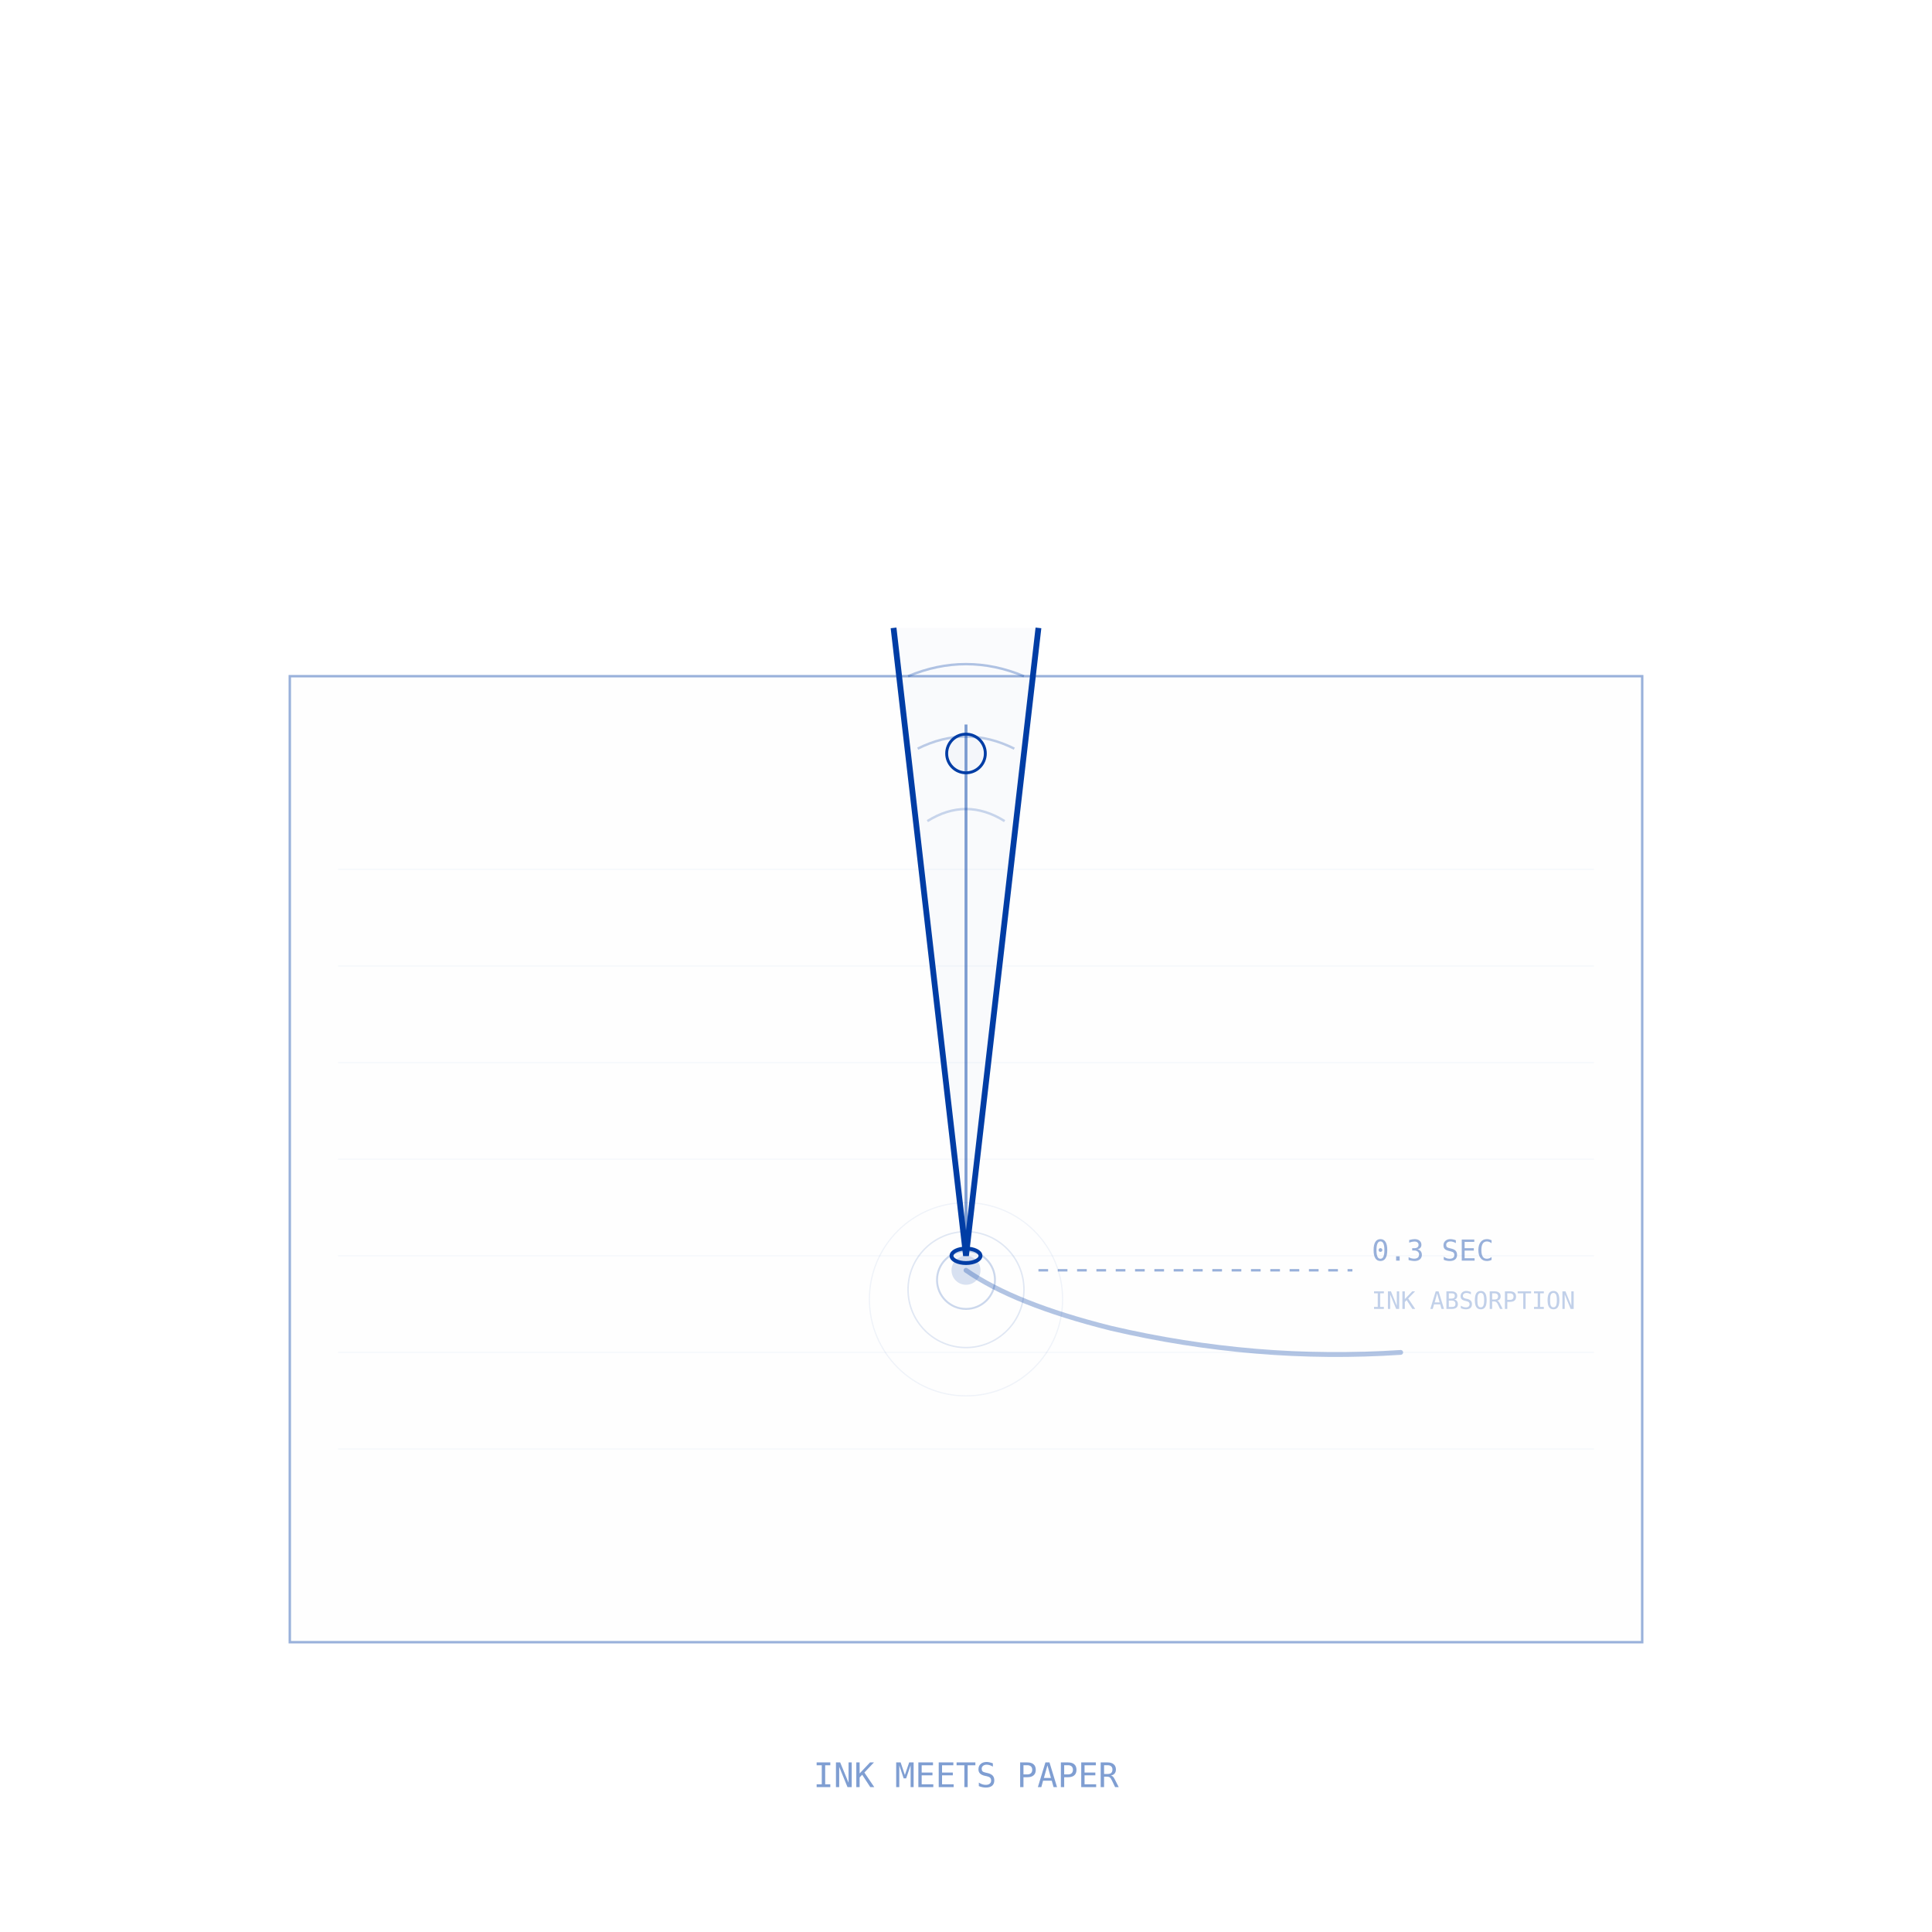
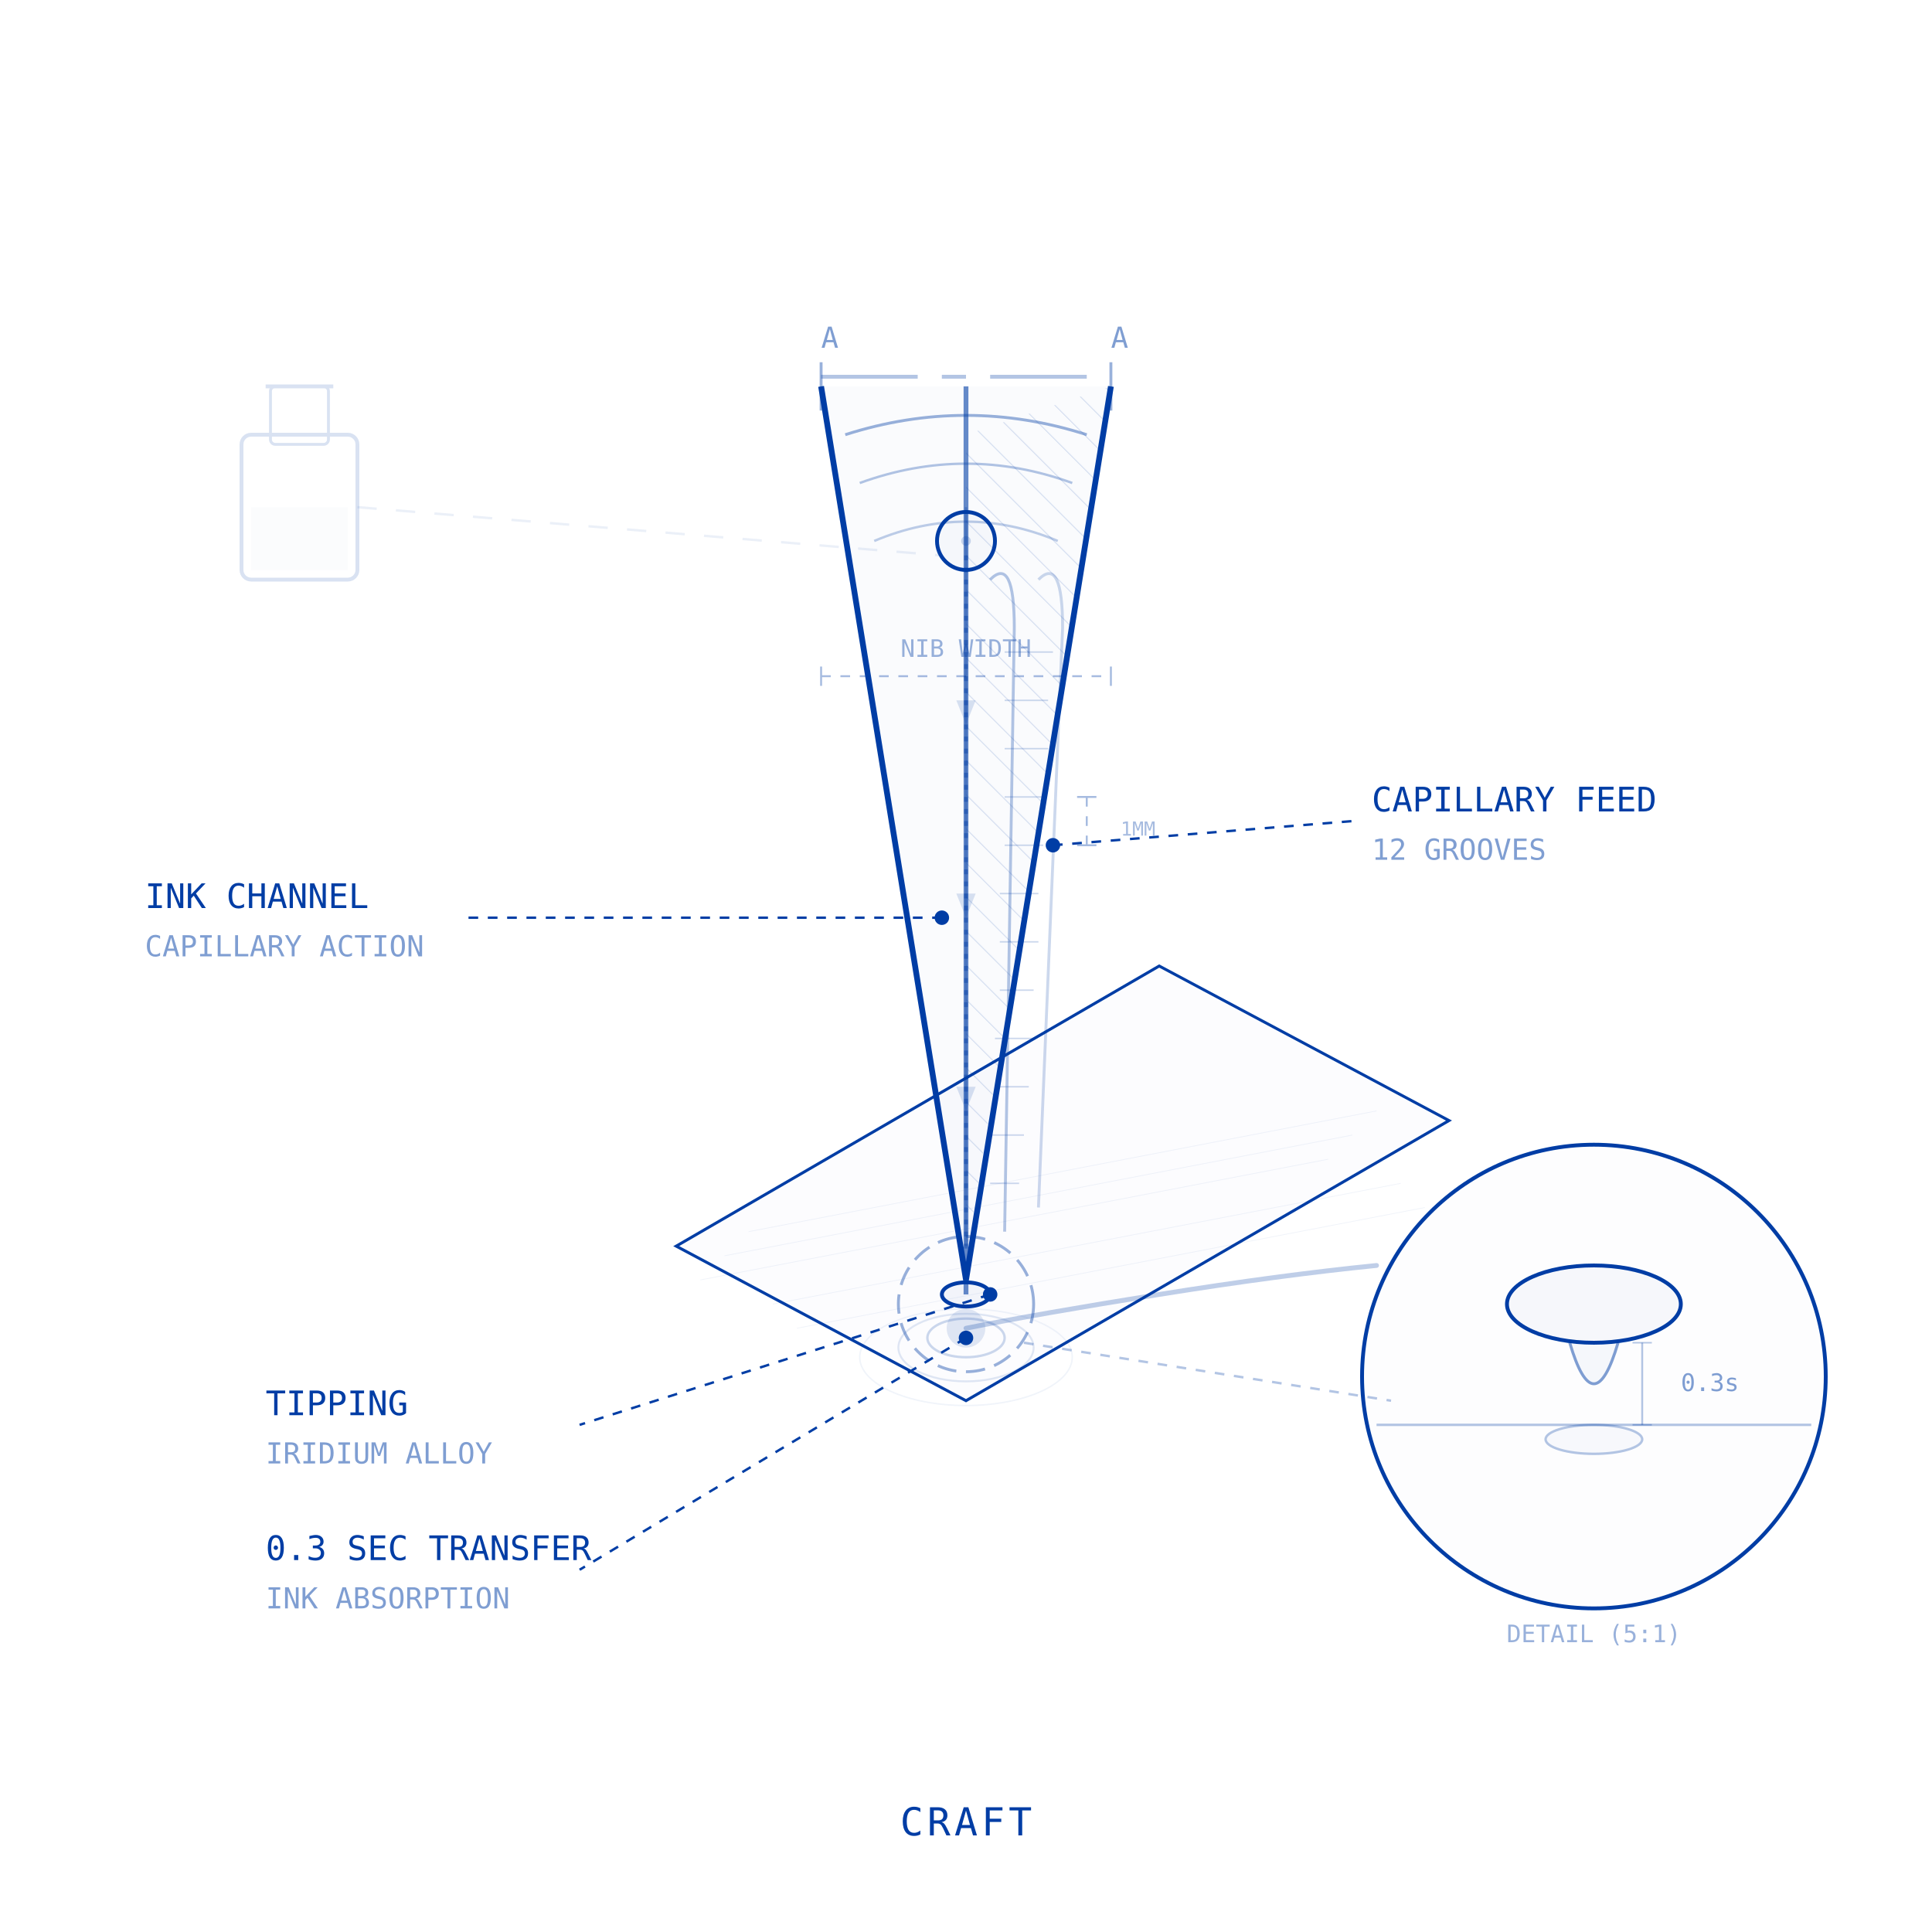
<svg xmlns="http://www.w3.org/2000/svg" viewBox="0 0 400 400" fill="none">
-   <rect x="60" y="140" width="280" height="200" rx="0" stroke="#003DA5" stroke-width="0.5" fill="rgba(0,61,165,0.01)" opacity="0.4" />
-   <g stroke="#003DA5" stroke-width="0.15" opacity="0.06">
-     <line x1="70" y1="180" x2="330" y2="180" />
-     <line x1="70" y1="200" x2="330" y2="200" />
-     <line x1="70" y1="220" x2="330" y2="220" />
-     <line x1="70" y1="240" x2="330" y2="240" />
-     <line x1="70" y1="260" x2="330" y2="260" />
-     <line x1="70" y1="280" x2="330" y2="280" />
-     <line x1="70" y1="300" x2="330" y2="300" />
+   <defs>
+     <pattern id="craft-section-hatch" width="5" height="5" patternUnits="userSpaceOnUse" patternTransform="rotate(-45)">
+       <line x1="0" y1="0" x2="0" y2="5" stroke="#003DA5" stroke-width="0.4" opacity="0.15" />
+     </pattern>
+     <clipPath id="craft-inset-clip">
+       <circle cx="330" cy="285" r="48" />
+     </clipPath>
+   </defs>
+   <g>
+     <path d="M170,80 L200,265 L230,80" stroke="#003DA5" stroke-width="1.2" fill="rgba(0,61,165,0.02)" />
+     <path d="M175,90 Q200,82 225,90" stroke="#003DA5" stroke-width="0.6" fill="none" opacity="0.4" />
+     <path d="M178,100 Q200,92 222,100" stroke="#003DA5" stroke-width="0.5" fill="none" opacity="0.3" />
+     <path d="M181,112 Q200,104 219,112" stroke="#003DA5" stroke-width="0.5" fill="none" opacity="0.25" />
+     <path d="M200,90 L200,260 L230,80 Z" fill="url(#craft-section-hatch)" stroke="none" />
+     <line x1="200" y1="80" x2="200" y2="268" stroke="#003DA5" stroke-width="1" opacity="0.6" />
+     <line x1="200" y1="105" x2="200" y2="258" stroke="#003DA5" stroke-width="0.5" opacity="0.3" />
+     <circle cx="200" cy="112" r="6" stroke="#003DA5" stroke-width="0.8" fill="rgba(0,61,165,0.02)" />
+     <circle cx="200" cy="112" r="1" fill="#003DA5" opacity="0.2" />
+     <ellipse cx="200" cy="268" rx="5" ry="2.5" stroke="#003DA5" stroke-width="0.8" fill="rgba(0,61,165,0.04)" />
  </g>
  <g>
-     <path d="M185,130 L200,260 L215,130" stroke="#003DA5" stroke-width="1.2" fill="rgba(0,61,165,0.02)" />
-     <path d="M188,140 Q200,135 212,140" stroke="#003DA5" stroke-width="0.5" fill="none" opacity="0.3" />
-     <path d="M190,155 Q200,150 210,155" stroke="#003DA5" stroke-width="0.5" fill="none" opacity="0.25" />
-     <path d="M192,170 Q200,165 208,170" stroke="#003DA5" stroke-width="0.5" fill="none" opacity="0.2" />
-     <line x1="200" y1="150" x2="200" y2="255" stroke="#003DA5" stroke-width="0.6" opacity="0.5" />
-     <circle cx="200" cy="156" r="4" stroke="#003DA5" stroke-width="0.6" fill="rgba(0,61,165,0.02)" />
-     <ellipse cx="200" cy="260" rx="3" ry="1.5" stroke="#003DA5" stroke-width="0.8" fill="rgba(0,61,165,0.04)" />
+     <line x1="200" y1="115" x2="200" y2="260" stroke="#003DA5" stroke-width="0.8" opacity="0.4" stroke-dasharray="1 1.5" />
+     <path d="M205,120 Q210,115 210,130 L208,255" stroke="#003DA5" stroke-width="0.6" fill="none" opacity="0.3" />
+     <path d="M215,120 Q220,115 220,130 L215,250" stroke="#003DA5" stroke-width="0.6" fill="none" opacity="0.2" />
+     <g stroke="#003DA5" stroke-width="0.3" opacity="0.2">
+       <line x1="208" y1="135" x2="218" y2="135" />
+       <line x1="208" y1="145" x2="217" y2="145" />
+       <line x1="208" y1="155" x2="217" y2="155" />
+       <line x1="208" y1="165" x2="216" y2="165" />
+       <line x1="208" y1="175" x2="216" y2="175" />
+       <line x1="207" y1="185" x2="215" y2="185" />
+       <line x1="207" y1="195" x2="215" y2="195" />
+       <line x1="207" y1="205" x2="214" y2="205" />
+       <line x1="206" y1="215" x2="214" y2="215" />
+       <line x1="206" y1="225" x2="213" y2="225" />
+       <line x1="205" y1="235" x2="212" y2="235" />
+       <line x1="205" y1="245" x2="211" y2="245" />
+     </g>
+     <g fill="#003DA5" opacity="0.15">
+       <polygon points="200,150 198,145 202,145" />
+       <polygon points="200,190 198,185 202,185" />
+       <polygon points="200,230 198,225 202,225" />
+     </g>
  </g>
  <g>
-     <circle cx="200" cy="263" r="3" fill="#003DA5" opacity="0.15" />
-     <circle cx="200" cy="265" r="6" stroke="#003DA5" stroke-width="0.4" fill="none" opacity="0.2" />
-     <circle cx="200" cy="267" r="12" stroke="#003DA5" stroke-width="0.3" fill="none" opacity="0.12" />
-     <circle cx="200" cy="269" r="20" stroke="#003DA5" stroke-width="0.25" fill="none" opacity="0.06" />
-     <path d="M200,263 Q210,270 230,275 Q260,282 290,280" stroke="#003DA5" stroke-width="1" fill="none" opacity="0.3" stroke-linecap="round" />
+     <polygon points="200,290 300,232 240,200 140,258" stroke="#003DA5" stroke-width="0.6" fill="rgba(0,61,165,0.015)" />
+     <g stroke="#003DA5" stroke-width="0.15" opacity="0.06">
+       <line x1="155" y1="255" x2="285" y2="230" />
+       <line x1="150" y1="260" x2="280" y2="235" />
+       <line x1="145" y1="265" x2="275" y2="240" />
+       <line x1="160" y1="270" x2="290" y2="245" />
+       <line x1="165" y1="275" x2="295" y2="250" />
+     </g>
+     <circle cx="200" cy="275" r="4" fill="#003DA5" opacity="0.12" />
+     <ellipse cx="200" cy="277" rx="8" ry="4" stroke="#003DA5" stroke-width="0.5" fill="none" opacity="0.2" />
+     <ellipse cx="200" cy="279" rx="14" ry="7" stroke="#003DA5" stroke-width="0.4" fill="none" opacity="0.12" />
+     <ellipse cx="200" cy="281" rx="22" ry="10" stroke="#003DA5" stroke-width="0.3" fill="none" opacity="0.06" />
+     <path d="M200,275 Q215,272 240,268 Q265,264 285,262" stroke="#003DA5" stroke-width="1" fill="none" opacity="0.25" stroke-linecap="round" />
  </g>
-   <g opacity="0.4">
-     <line x1="215" y1="263" x2="280" y2="263" stroke="#003DA5" stroke-width="0.5" stroke-dasharray="2 2" />
-     <text x="284" y="261" font-family="'VT323', monospace" font-size="6" fill="#003DA5">
-       0.3 SEC
+   <g>
+     <circle cx="200" cy="270" r="14" stroke="#003DA5" stroke-width="0.6" stroke-dasharray="4 2" fill="none" opacity="0.4" />
+     <line x1="212" y1="278" x2="288" y2="290" stroke="#003DA5" stroke-width="0.5" stroke-dasharray="2 2" opacity="0.3" />
+     <circle cx="330" cy="285" r="48" stroke="#003DA5" stroke-width="0.8" fill="rgba(0,61,165,0.01)" />
+     <g clip-path="url(#craft-inset-clip)">
+       <ellipse cx="330" cy="270" rx="18" ry="8" stroke="#003DA5" stroke-width="0.8" fill="rgba(0,61,165,0.03)" />
+       <line x1="285" y1="295" x2="375" y2="295" stroke="#003DA5" stroke-width="0.5" opacity="0.3" />
+       <path d="M325,278 Q330,295 335,278" stroke="#003DA5" stroke-width="0.6" fill="rgba(0,61,165,0.06)" opacity="0.5" />
+       <ellipse cx="330" cy="298" rx="10" ry="3" stroke="#003DA5" stroke-width="0.5" fill="rgba(0,61,165,0.08)" opacity="0.3" />
+       <line x1="340" y1="278" x2="340" y2="295" stroke="#003DA5" stroke-width="0.4" opacity="0.3" />
+       <line x1="338" y1="278" x2="342" y2="278" stroke="#003DA5" stroke-width="0.3" opacity="0.3" />
+       <line x1="338" y1="295" x2="342" y2="295" stroke="#003DA5" stroke-width="0.3" opacity="0.3" />
+       <text x="348" y="288" font-family="'VT323', monospace" font-size="5" fill="#003DA5" opacity="0.5">
+         0.3s
+       </text>
+     </g>
+     <text x="330" y="340" font-family="'VT323', monospace" font-size="5" fill="#003DA5" text-anchor="middle" opacity="0.4">
+       DETAIL (5:1)
    </text>
-     <text x="284" y="271" font-family="'VT323', monospace" font-size="5" fill="#003DA5" opacity="0.6">
+   </g>
+   <g opacity="0.15">
+     <rect x="50" y="90" width="24" height="30" rx="2" stroke="#003DA5" stroke-width="0.8" fill="none" />
+     <rect x="56" y="80" width="12" height="12" rx="1" stroke="#003DA5" stroke-width="0.6" fill="none" />
+     <rect x="52" y="105" width="20" height="13" fill="rgba(0,61,165,0.1)" stroke="none" />
+     <line x1="55" y1="80" x2="69" y2="80" stroke="#003DA5" stroke-width="0.8" />
+   </g>
+   <line x1="74" y1="105" x2="195" y2="115" stroke="#003DA5" stroke-width="0.5" stroke-dasharray="4 4" opacity="0.08" />
+   <g>
+     <line x1="218" y1="175" x2="280" y2="170" stroke="#003DA5" stroke-width="0.5" stroke-dasharray="2 2" />
+     <circle cx="218" cy="175" r="1.5" fill="#003DA5" />
+     <text x="284" y="168" font-family="'VT323', monospace" font-size="7" fill="#003DA5">
+       CAPILLARY FEED
+     </text>
+     <text x="284" y="178" font-family="'VT323', monospace" font-size="6" fill="#003DA5" opacity="0.5">
+       12 GROOVES
+     </text>
+     <line x1="195" y1="190" x2="95" y2="190" stroke="#003DA5" stroke-width="0.5" stroke-dasharray="2 2" />
+     <circle cx="195" cy="190" r="1.5" fill="#003DA5" />
+     <text x="30" y="188" font-family="'VT323', monospace" font-size="7" fill="#003DA5">
+       INK CHANNEL
+     </text>
+     <text x="30" y="198" font-family="'VT323', monospace" font-size="6" fill="#003DA5" opacity="0.5">
+       CAPILLARY ACTION
+     </text>
+     <line x1="205" y1="268" x2="120" y2="295" stroke="#003DA5" stroke-width="0.5" stroke-dasharray="2 2" />
+     <circle cx="205" cy="268" r="1.5" fill="#003DA5" />
+     <text x="55" y="293" font-family="'VT323', monospace" font-size="7" fill="#003DA5">
+       TIPPING
+     </text>
+     <text x="55" y="303" font-family="'VT323', monospace" font-size="6" fill="#003DA5" opacity="0.5">
+       IRIDIUM ALLOY
+     </text>
+     <line x1="200" y1="277" x2="120" y2="325" stroke="#003DA5" stroke-width="0.5" stroke-dasharray="2 2" />
+     <circle cx="200" cy="277" r="1.5" fill="#003DA5" />
+     <text x="55" y="323" font-family="'VT323', monospace" font-size="7" fill="#003DA5">
+       0.3 SEC TRANSFER
+     </text>
+     <text x="55" y="333" font-family="'VT323', monospace" font-size="6" fill="#003DA5" opacity="0.5">
      INK ABSORPTION
    </text>
+     <text x="170" y="72" font-family="'VT323', monospace" font-size="6" fill="#003DA5" opacity="0.5">
+       A
+     </text>
+     <line x1="170" y1="75" x2="170" y2="85" stroke="#003DA5" stroke-width="0.6" opacity="0.4" />
+     <text x="230" y="72" font-family="'VT323', monospace" font-size="6" fill="#003DA5" opacity="0.5">
+       A
+     </text>
+     <line x1="230" y1="75" x2="230" y2="85" stroke="#003DA5" stroke-width="0.6" opacity="0.4" />
+     <line x1="170" y1="78" x2="230" y2="78" stroke="#003DA5" stroke-width="0.8" stroke-dasharray="20 5 5 5" opacity="0.3" />
  </g>
-   <text x="200" y="370" font-family="'VT323', monospace" font-size="7" fill="#003DA5" text-anchor="middle" opacity="0.5">
-     INK MEETS PAPER
+   <g>
+     <g stroke="#003DA5" stroke-width="0.4" opacity="0.35">
+       <line x1="170" y1="140" x2="230" y2="140" stroke-dasharray="2 2" />
+       <line x1="170" y1="138" x2="170" y2="142" />
+       <line x1="230" y1="138" x2="230" y2="142" />
+     </g>
+     <text x="200" y="136" font-family="'VT323', monospace" font-size="5" fill="#003DA5" opacity="0.4" text-anchor="middle">
+       NIB WIDTH
+     </text>
+     <g stroke="#003DA5" stroke-width="0.4" opacity="0.35">
+       <line x1="225" y1="165" x2="225" y2="175" stroke-dasharray="2 2" />
+       <line x1="223" y1="165" x2="227" y2="165" />
+       <line x1="223" y1="175" x2="227" y2="175" />
+     </g>
+     <text x="232" y="173" font-family="'VT323', monospace" font-size="4" fill="#003DA5" opacity="0.35">
+       1MM
+     </text>
+   </g>
+   <text x="200" y="380" font-family="'VT323', monospace" font-size="8" fill="#003DA5" text-anchor="middle" letter-spacing="0.1em">
+     CRAFT
  </text>
</svg>
